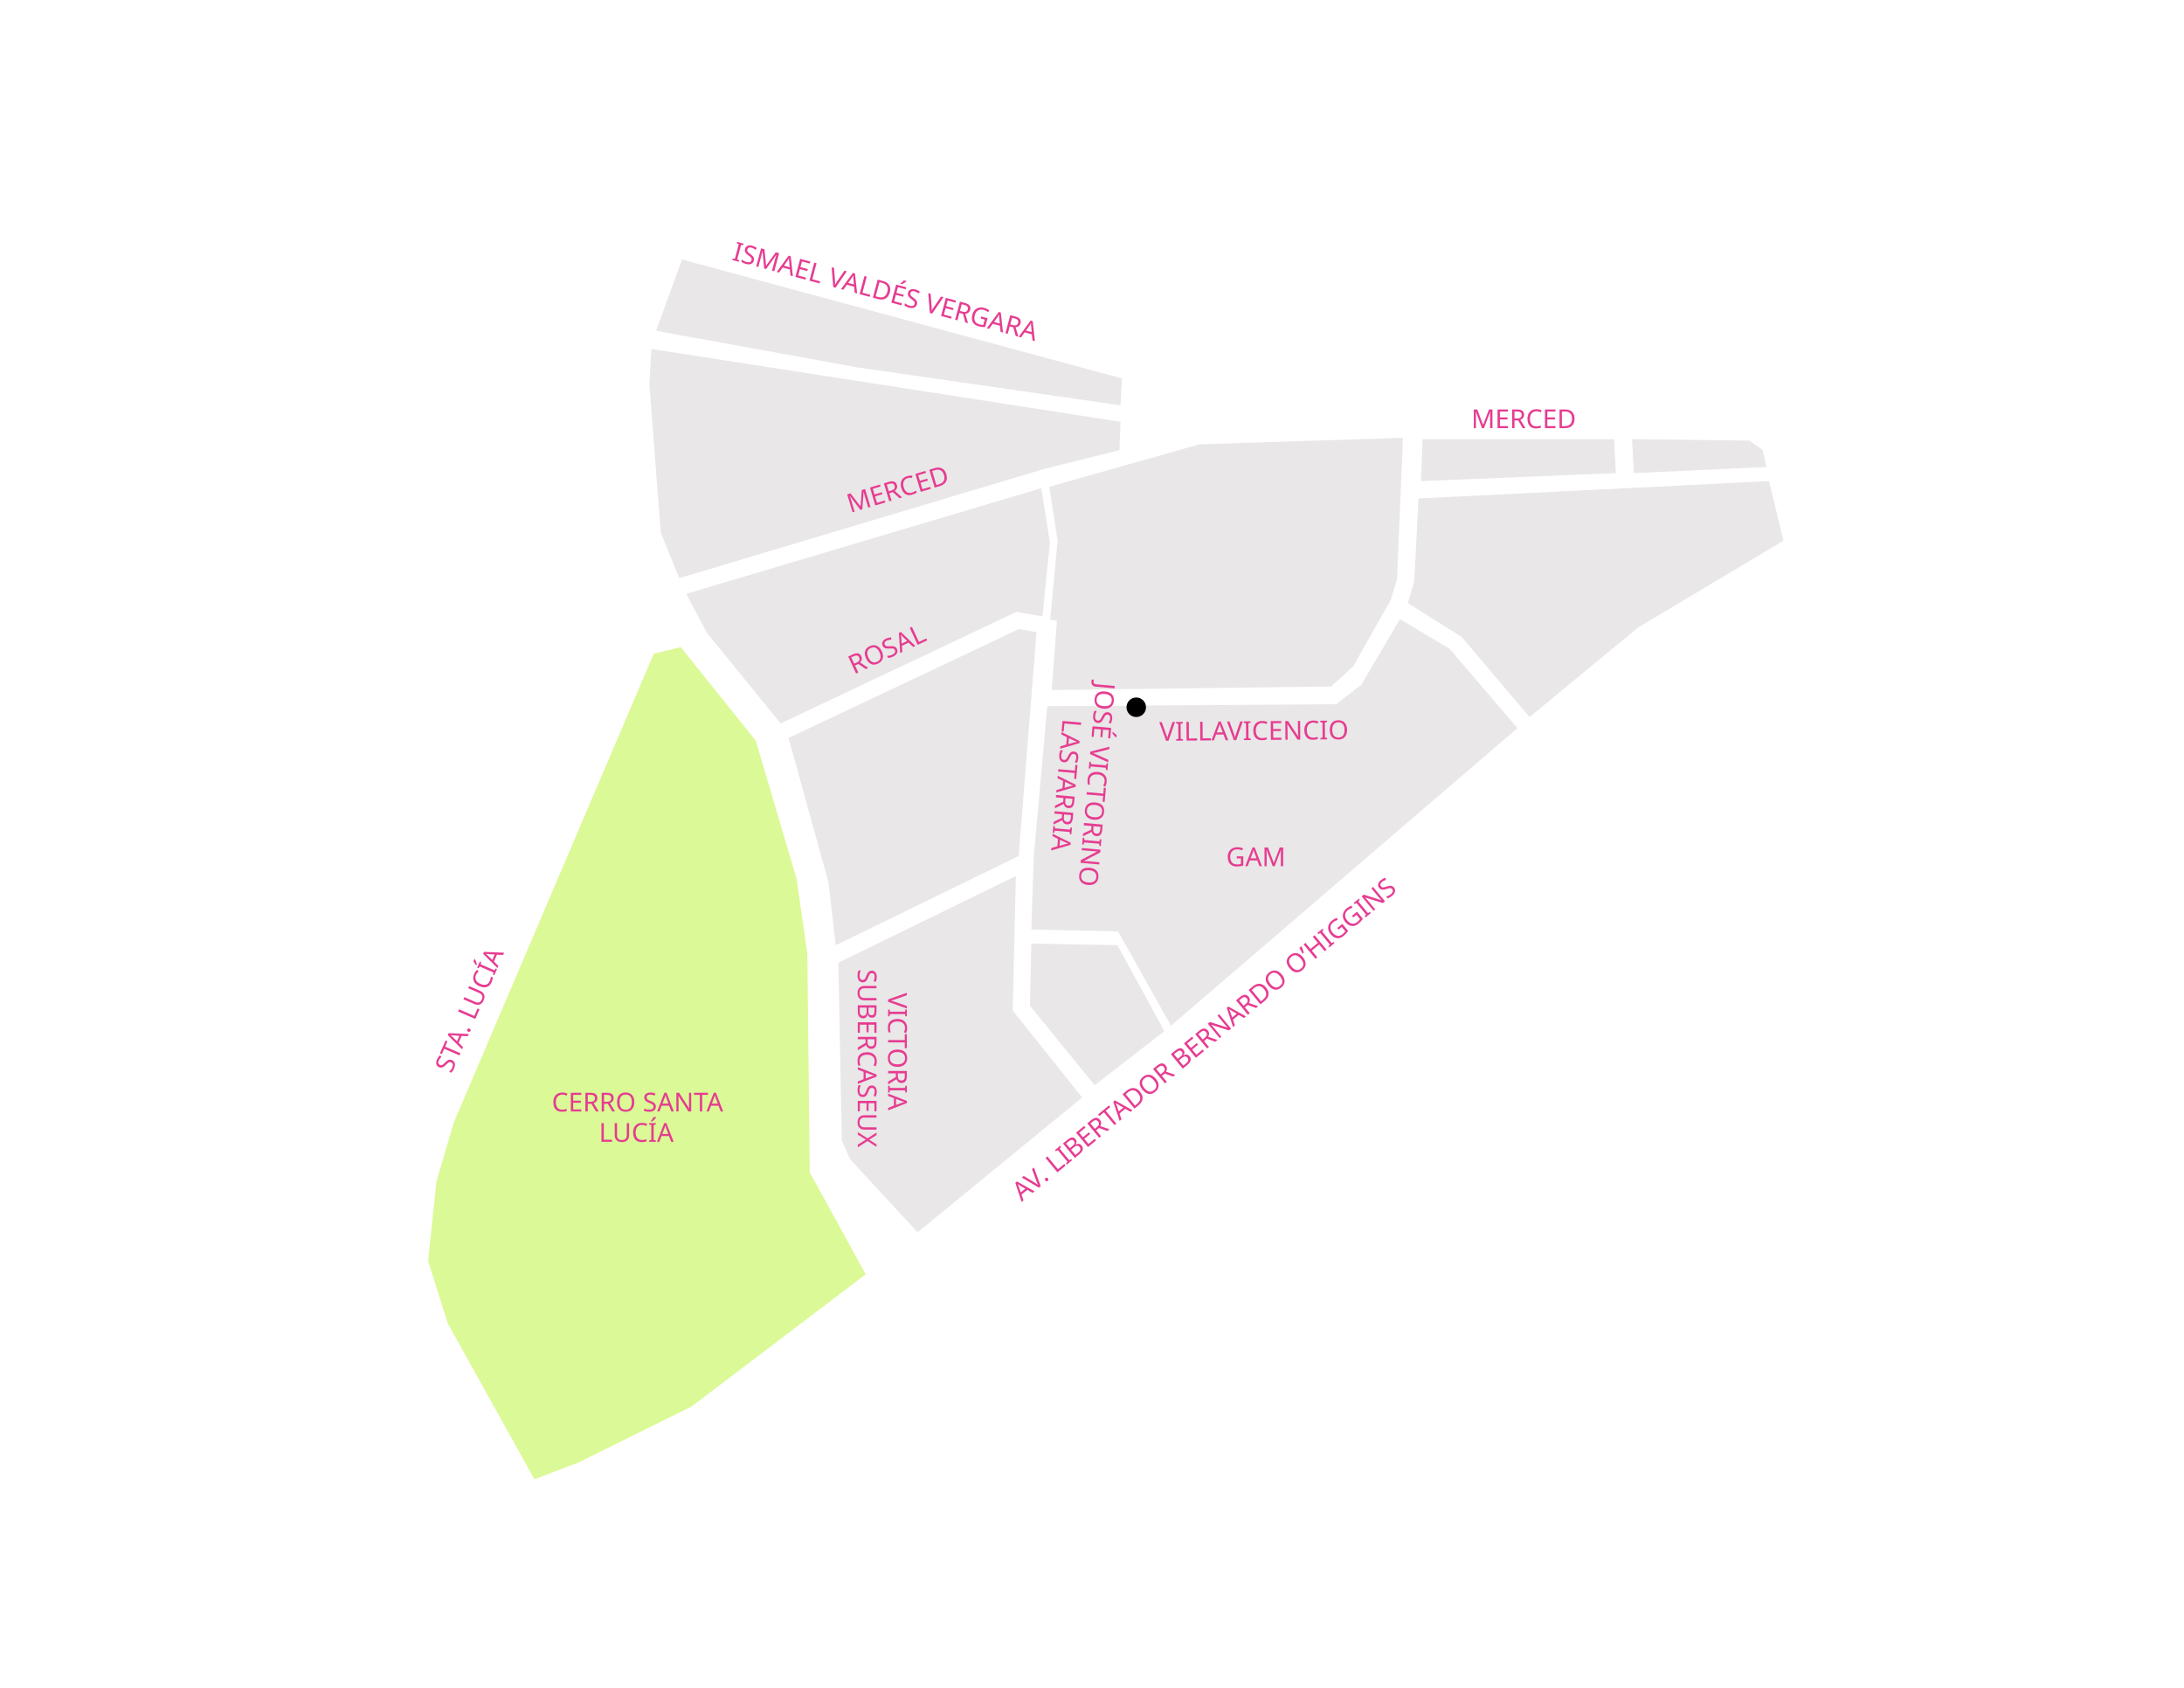
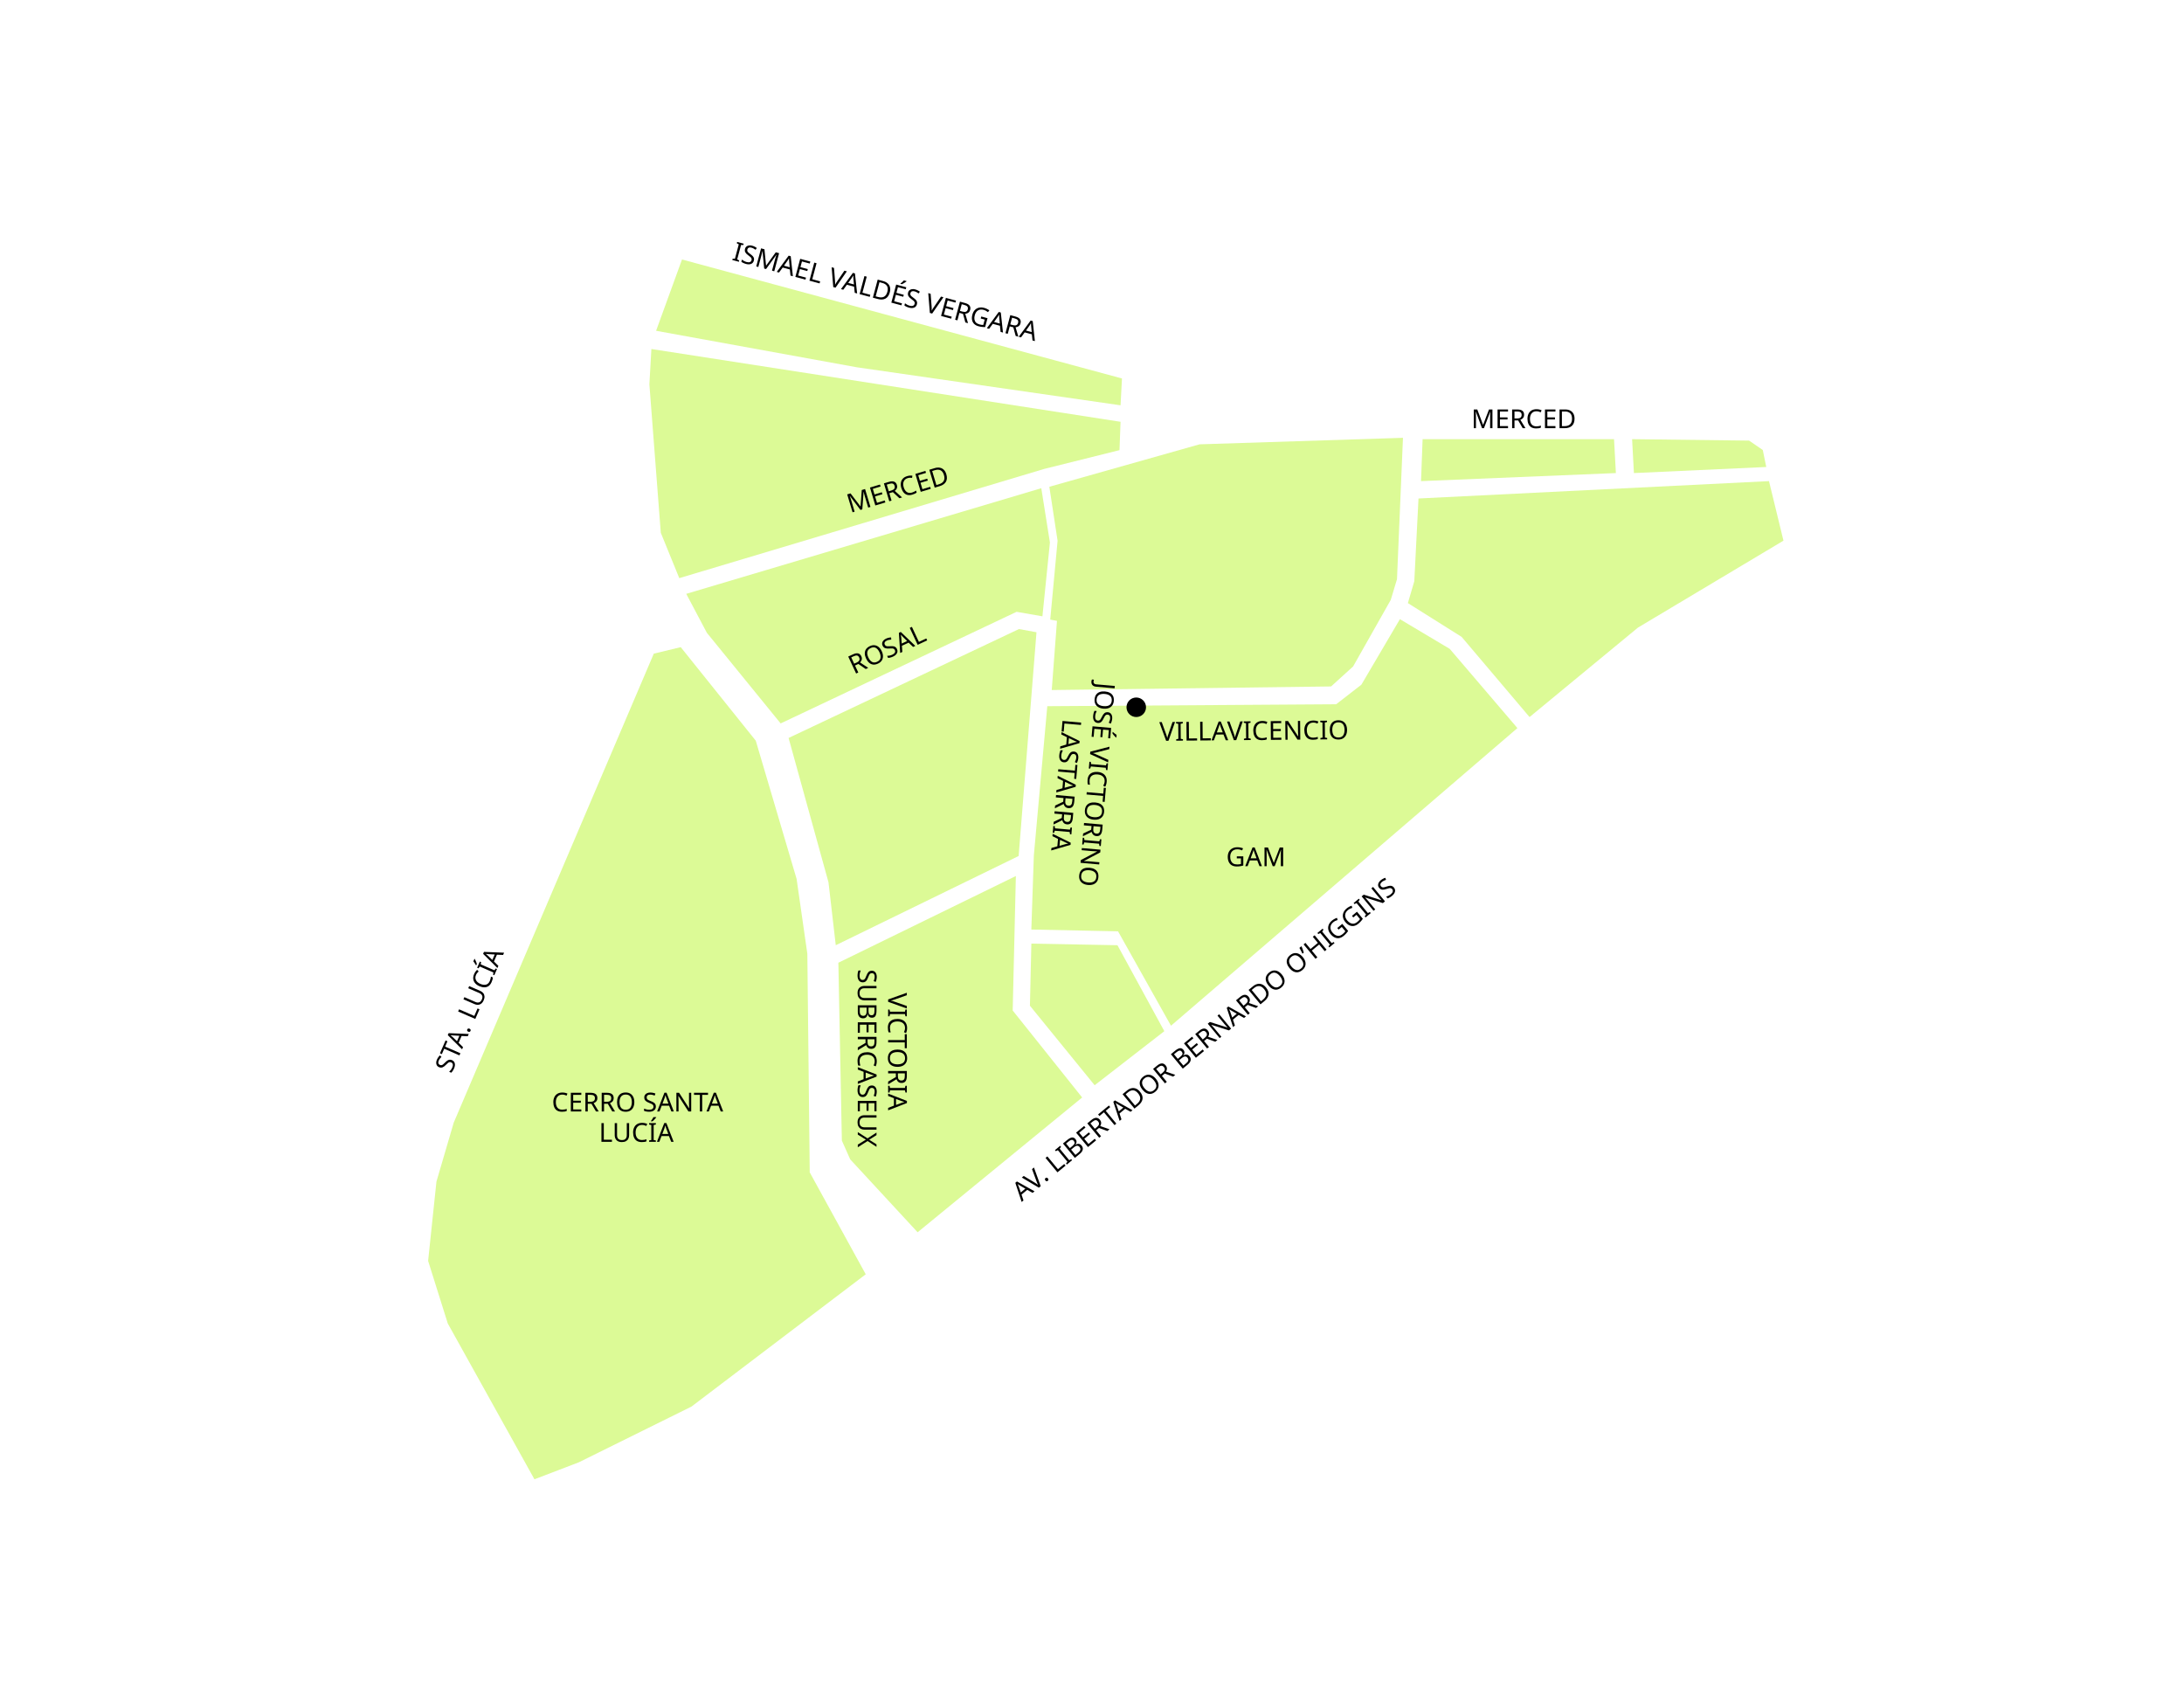
- <svg xmlns="http://www.w3.org/2000/svg" id="Capa_1" data-name="Capa 1" viewBox="0 0 792 612">
+ <svg xmlns="http://www.w3.org/2000/svg" id="Capa_1" version="1.1" viewBox="0 0 792 612">
  <defs>
    <style>
-       .cls-1 {
-         fill: #e9e7e7;
-       }
- 
-       .cls-2 {
-         fill: #e63c91;
+       .st0 {
        font-family: GeistMono-Regular, 'Geist Mono';
        font-size: 9.5px;
      }

-       .cls-3 {
-         fill: #dbf996;
+       .st0, .st1 {
+         isolation: isolate;
+       }
+ 
+       .st2 {
+         fill: #dcfa96;
      }
    </style>
  </defs>
  <g>
-     <polygon class="cls-1" points="247.32 94.09 237.92 119.94 310.75 133.18 406.35 146.96 406.87 137.23 247.32 94.09" />
-     <polygon class="cls-1" points="236.22 126.55 235.49 139.34 239.63 193.18 246.33 209.63 378.62 170.04 405.97 163.22 406.35 152.94 236.22 126.55" />
-     <polygon class="cls-1" points="248.86 215.32 256.33 229.44 283.09 262.31 368.65 221.84 378.02 223.47 380.74 196.71 377.61 177.02 248.86 215.32" />
-     <polygon class="cls-1" points="285.97 267.58 369.52 228.09 375.87 229.25 369.4 310.38 303.08 342.73 300.44 319.91 285.97 267.58" />
-     <polygon class="cls-1" points="304.02 349.08 368.39 317.64 367.24 366.4 392.43 397.94 332.76 446.81 308.32 420.38 305.29 413.57 304.02 349.08" />
-     <polygon class="cls-1" points="374.01 342.15 373.49 364.67 396.96 393.5 422.23 373.9 405.23 342.73 374.01 342.15" />
-     <polygon class="cls-1" points="424.64 371.92 405.44 337.69 374 337.04 374.91 310.2 379.79 256.06 484.54 255.36 493.69 248.26 507.66 224.51 525.73 235.28 550.27 264 424.64 371.92" />
-     <polygon class="cls-1" points="514.4 180.75 512.88 210.74 510.55 218.68 530.04 230.93 554.67 260 594 227.55 646.75 196.04 641.5 174.45 514.4 180.75" />
-     <polygon class="cls-3" points="246.86 234.65 237.09 237.01 164.54 407.06 158.27 428.45 155.25 457.19 162.38 479.88 193.81 536.38 209.91 530.22 250.75 510.02 313.95 462.05 293.64 425.1 292.77 345.81 288.88 318.69 274.07 268.57 246.86 234.65" />
-     <polygon class="cls-1" points="591.86 159.24 592.52 171.53 640.51 169.33 639.25 163.17 634.29 159.76 591.86 159.24" />
-     <polygon class="cls-1" points="585.31 159.24 585.98 171.53 515.32 174.45 515.89 159.24 585.31 159.24" />
-     <polygon class="cls-1" points="380.53 176.5 383.52 196.08 380.85 224.66 383.3 225.12 381.4 250.2 482.7 248.9 490.69 241.65 504.34 217.52 506.6 210.01 508.77 158.75 435 161.11 380.53 176.5" />
+     <polygon class="st2" points="247.32 94.09 237.92 119.94 310.75 133.18 406.35 146.96 406.87 137.23 247.32 94.09" />
+     <polygon class="st2" points="236.22 126.55 235.49 139.34 239.63 193.18 246.33 209.63 378.62 170.04 405.97 163.22 406.35 152.94 236.22 126.55" />
+     <polygon class="st2" points="248.86 215.32 256.33 229.44 283.09 262.31 368.65 221.84 378.02 223.47 380.74 196.71 377.61 177.02 248.86 215.32" />
+     <polygon class="st2" points="285.97 267.58 369.52 228.09 375.87 229.25 369.4 310.38 303.08 342.73 300.44 319.91 285.97 267.58" />
+     <polygon class="st2" points="304.02 349.08 368.39 317.64 367.24 366.4 392.43 397.94 332.76 446.81 308.32 420.38 305.29 413.57 304.02 349.08" />
+     <polygon class="st2" points="374.01 342.15 373.49 364.67 396.96 393.5 422.23 373.9 405.23 342.73 374.01 342.15" />
+     <polygon class="st2" points="424.64 371.92 405.44 337.69 374 337.04 374.91 310.2 379.79 256.06 484.54 255.36 493.69 248.26 507.66 224.51 525.73 235.28 550.27 264 424.64 371.92" />
+     <polygon class="st2" points="514.4 180.75 512.88 210.74 510.55 218.68 530.04 230.93 554.67 260 594 227.55 646.75 196.04 641.5 174.45 514.4 180.75" />
+     <polygon class="st2" points="246.86 234.65 237.09 237.01 164.54 407.06 158.27 428.45 155.25 457.19 162.38 479.88 193.81 536.38 209.91 530.22 250.75 510.02 313.95 462.05 293.64 425.1 292.77 345.81 288.88 318.69 274.07 268.57 246.86 234.65" />
+     <polygon class="st2" points="591.86 159.24 592.52 171.53 640.51 169.33 639.25 163.17 634.29 159.76 591.86 159.24" />
+     <polygon class="st2" points="585.31 159.24 585.98 171.53 515.32 174.45 515.89 159.24 585.31 159.24" />
+     <polygon class="st2" points="380.53 176.5 383.52 196.08 380.85 224.66 383.3 225.12 381.4 250.2 482.7 248.9 490.69 241.65 504.34 217.52 506.6 210.01 508.77 158.75 435 161.11 380.53 176.5" />
  </g>
  <g>
-     <text class="cls-2" transform="translate(265.2 94.18) rotate(15)">
-       <tspan x="0" y="0">ISMAEL VALDÉS VERGARA</tspan>
-     </text>
-     <text class="cls-2" transform="translate(308.29 186.02) rotate(-16.7)">
-       <tspan x="0" y="0">MERCED</tspan>
-     </text>
-     <text class="cls-2" transform="translate(309.63 244.6) rotate(-25)">
-       <tspan x="0" y="0">ROSAL</tspan>
-     </text>
-     <text class="cls-2" transform="translate(420.46 268.62) rotate(-.5)">
-       <tspan x="0" y="0">VILLAVICENCIO</tspan>
-     </text>
-     <text class="cls-2" transform="translate(200.08 403.02)">
-       <tspan x="0" y="0">CERRO SANTA</tspan>
-       <tspan x="17.1" y="11">LUCÍA</tspan>
-     </text>
-     <text class="cls-2" transform="translate(163.65 389.49) rotate(-66.5)">
-       <tspan x="0" y="0">STA. LUCÍA</tspan>
-     </text>
-     <text class="cls-2" transform="translate(533.53 155.25)">
-       <tspan x="0" y="0">MERCED</tspan>
-     </text>
-     <text class="cls-2" transform="translate(370.49 435.82) rotate(-39.6)">
-       <tspan x="0" y="0">AV. LIBERTADOR BERNARDO O’HIGGINS</tspan>
-     </text>
-     <text class="cls-2" transform="translate(322.07 359.97) rotate(90)">
-       <tspan x="0" y="0">VICTORIA</tspan>
-       <tspan x="-8.55" y="11">SUBERCASEUX</tspan>
-     </text>
-     <text class="cls-2" transform="translate(397.59 247.26) rotate(95)">
-       <tspan x="0" y="0">JOSÉ VICTORINO</tspan>
-       <tspan x="14.25" y="11">LASTARRIA</tspan>
-     </text>
-     <text class="cls-2" transform="translate(444.65 314.08)">
-       <tspan x="0" y="0">GAM</tspan>
-     </text>
+     <g class="st1">
+       <text class="st0" transform="translate(265.2 94.18) rotate(15)">
+         <tspan x="0" y="0">ISMAEL VALDÉS VERGARA</tspan>
+       </text>
+     </g>
+     <g class="st1">
+       <text class="st0" transform="translate(308.29 186.02) rotate(-16.7)">
+         <tspan x="0" y="0">MERCED</tspan>
+       </text>
+     </g>
+     <g class="st1">
+       <text class="st0" transform="translate(309.63 244.6) rotate(-25)">
+         <tspan x="0" y="0">ROSAL</tspan>
+       </text>
+     </g>
+     <g class="st1">
+       <text class="st0" transform="translate(420.46 268.62) rotate(-.5)">
+         <tspan x="0" y="0">VILLAVICENCIO</tspan>
+       </text>
+     </g>
+     <g class="st1">
+       <text class="st0" transform="translate(200.08 403.02)">
+         <tspan x="0" y="0">CERRO SANTA</tspan>
+       </text>
+       <text class="st0" transform="translate(217.18 414.02)">
+         <tspan x="0" y="0">LUCÍA</tspan>
+       </text>
+     </g>
+     <g class="st1">
+       <text class="st0" transform="translate(163.65 389.49) rotate(-66.5)">
+         <tspan x="0" y="0">STA. LUCÍA</tspan>
+       </text>
+     </g>
+     <g class="st1">
+       <text class="st0" transform="translate(533.53 155.25)">
+         <tspan x="0" y="0">MERCED</tspan>
+       </text>
+     </g>
+     <g class="st1">
+       <text class="st0" transform="translate(370.49 435.82) rotate(-39.6)">
+         <tspan x="0" y="0">AV. LIBERTADOR BERNARDO O’HIGGINS</tspan>
+       </text>
+     </g>
+     <g class="st1">
+       <text class="st0" transform="translate(322.07 359.97) rotate(90)">
+         <tspan x="0" y="0">VICTORIA</tspan>
+       </text>
+       <text class="st0" transform="translate(311.07 351.42) rotate(90)">
+         <tspan x="0" y="0">SUBERCASEUX</tspan>
+       </text>
+     </g>
+     <g class="st1">
+       <text class="st0" transform="translate(397.59 247.26) rotate(95)">
+         <tspan x="0" y="0">JOSÉ VICTORINO</tspan>
+       </text>
+       <text class="st0" transform="translate(385.39 260.5) rotate(95)">
+         <tspan x="0" y="0">LASTARRIA</tspan>
+       </text>
+     </g>
+     <g class="st1">
+       <text class="st0" transform="translate(444.65 314.08)">
+         <tspan x="0" y="0">GAM</tspan>
+       </text>
+     </g>
  </g>
  <circle cx="412.05" cy="256.45" r="3.54" />
</svg>
